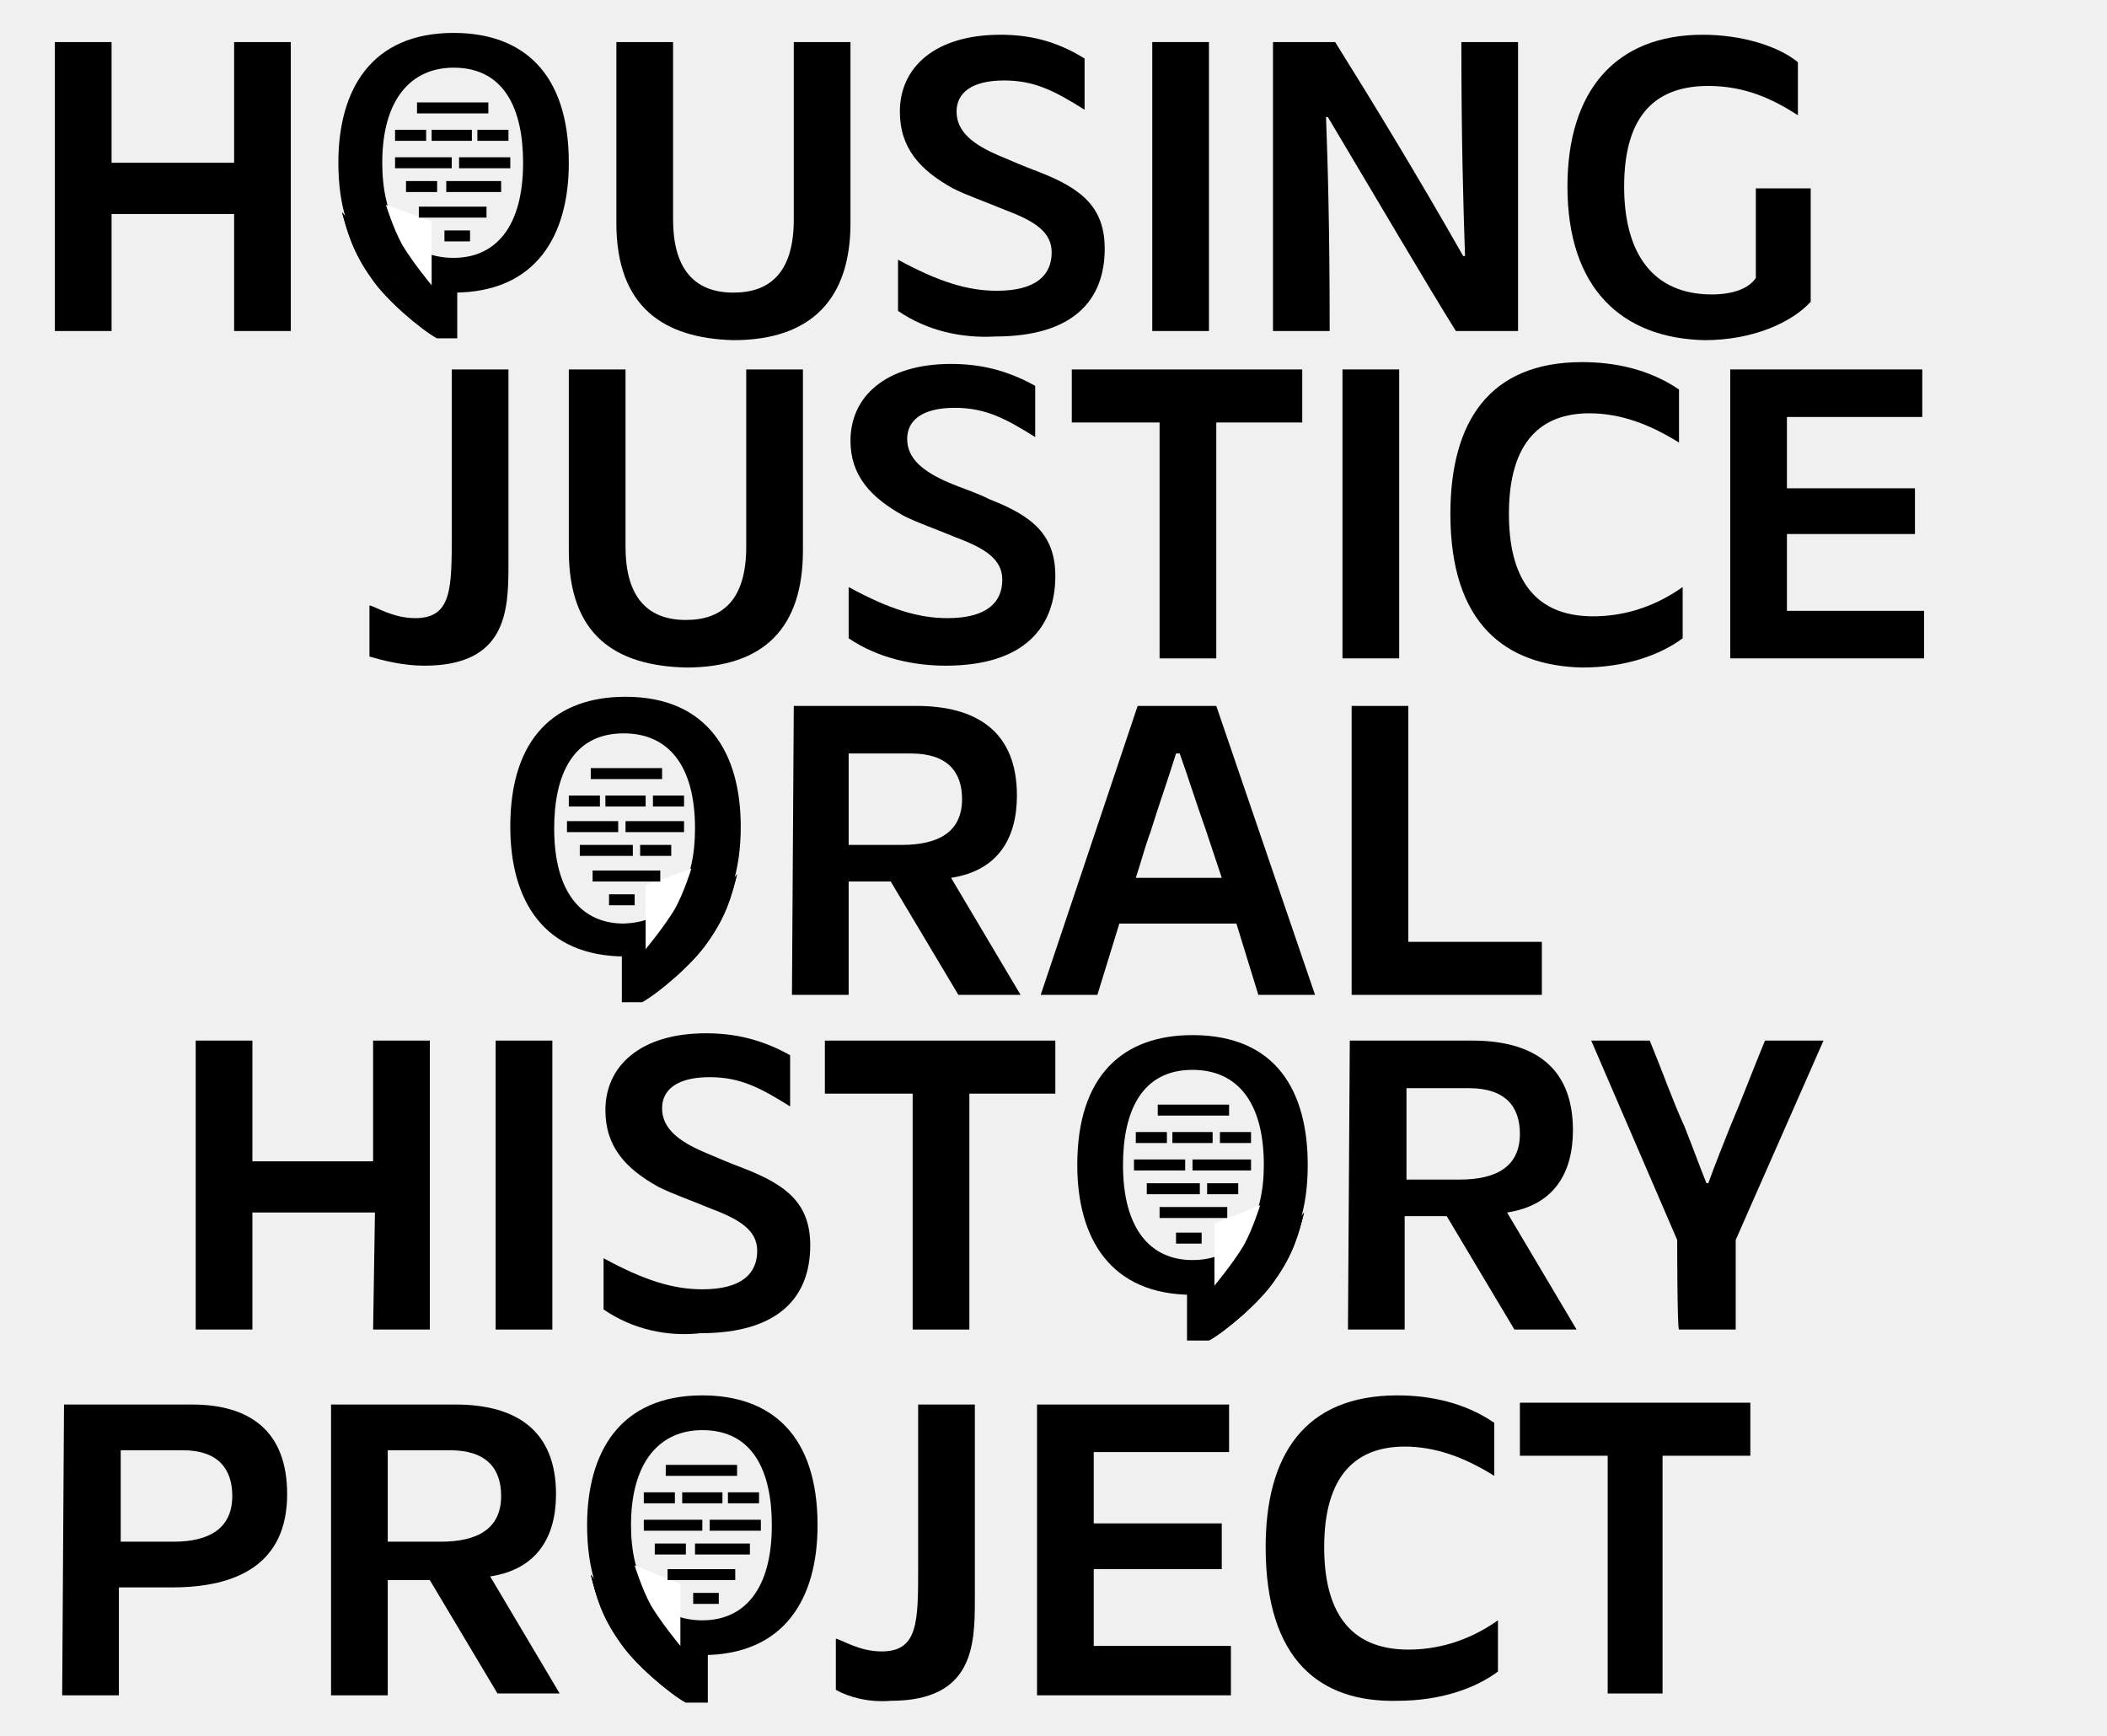
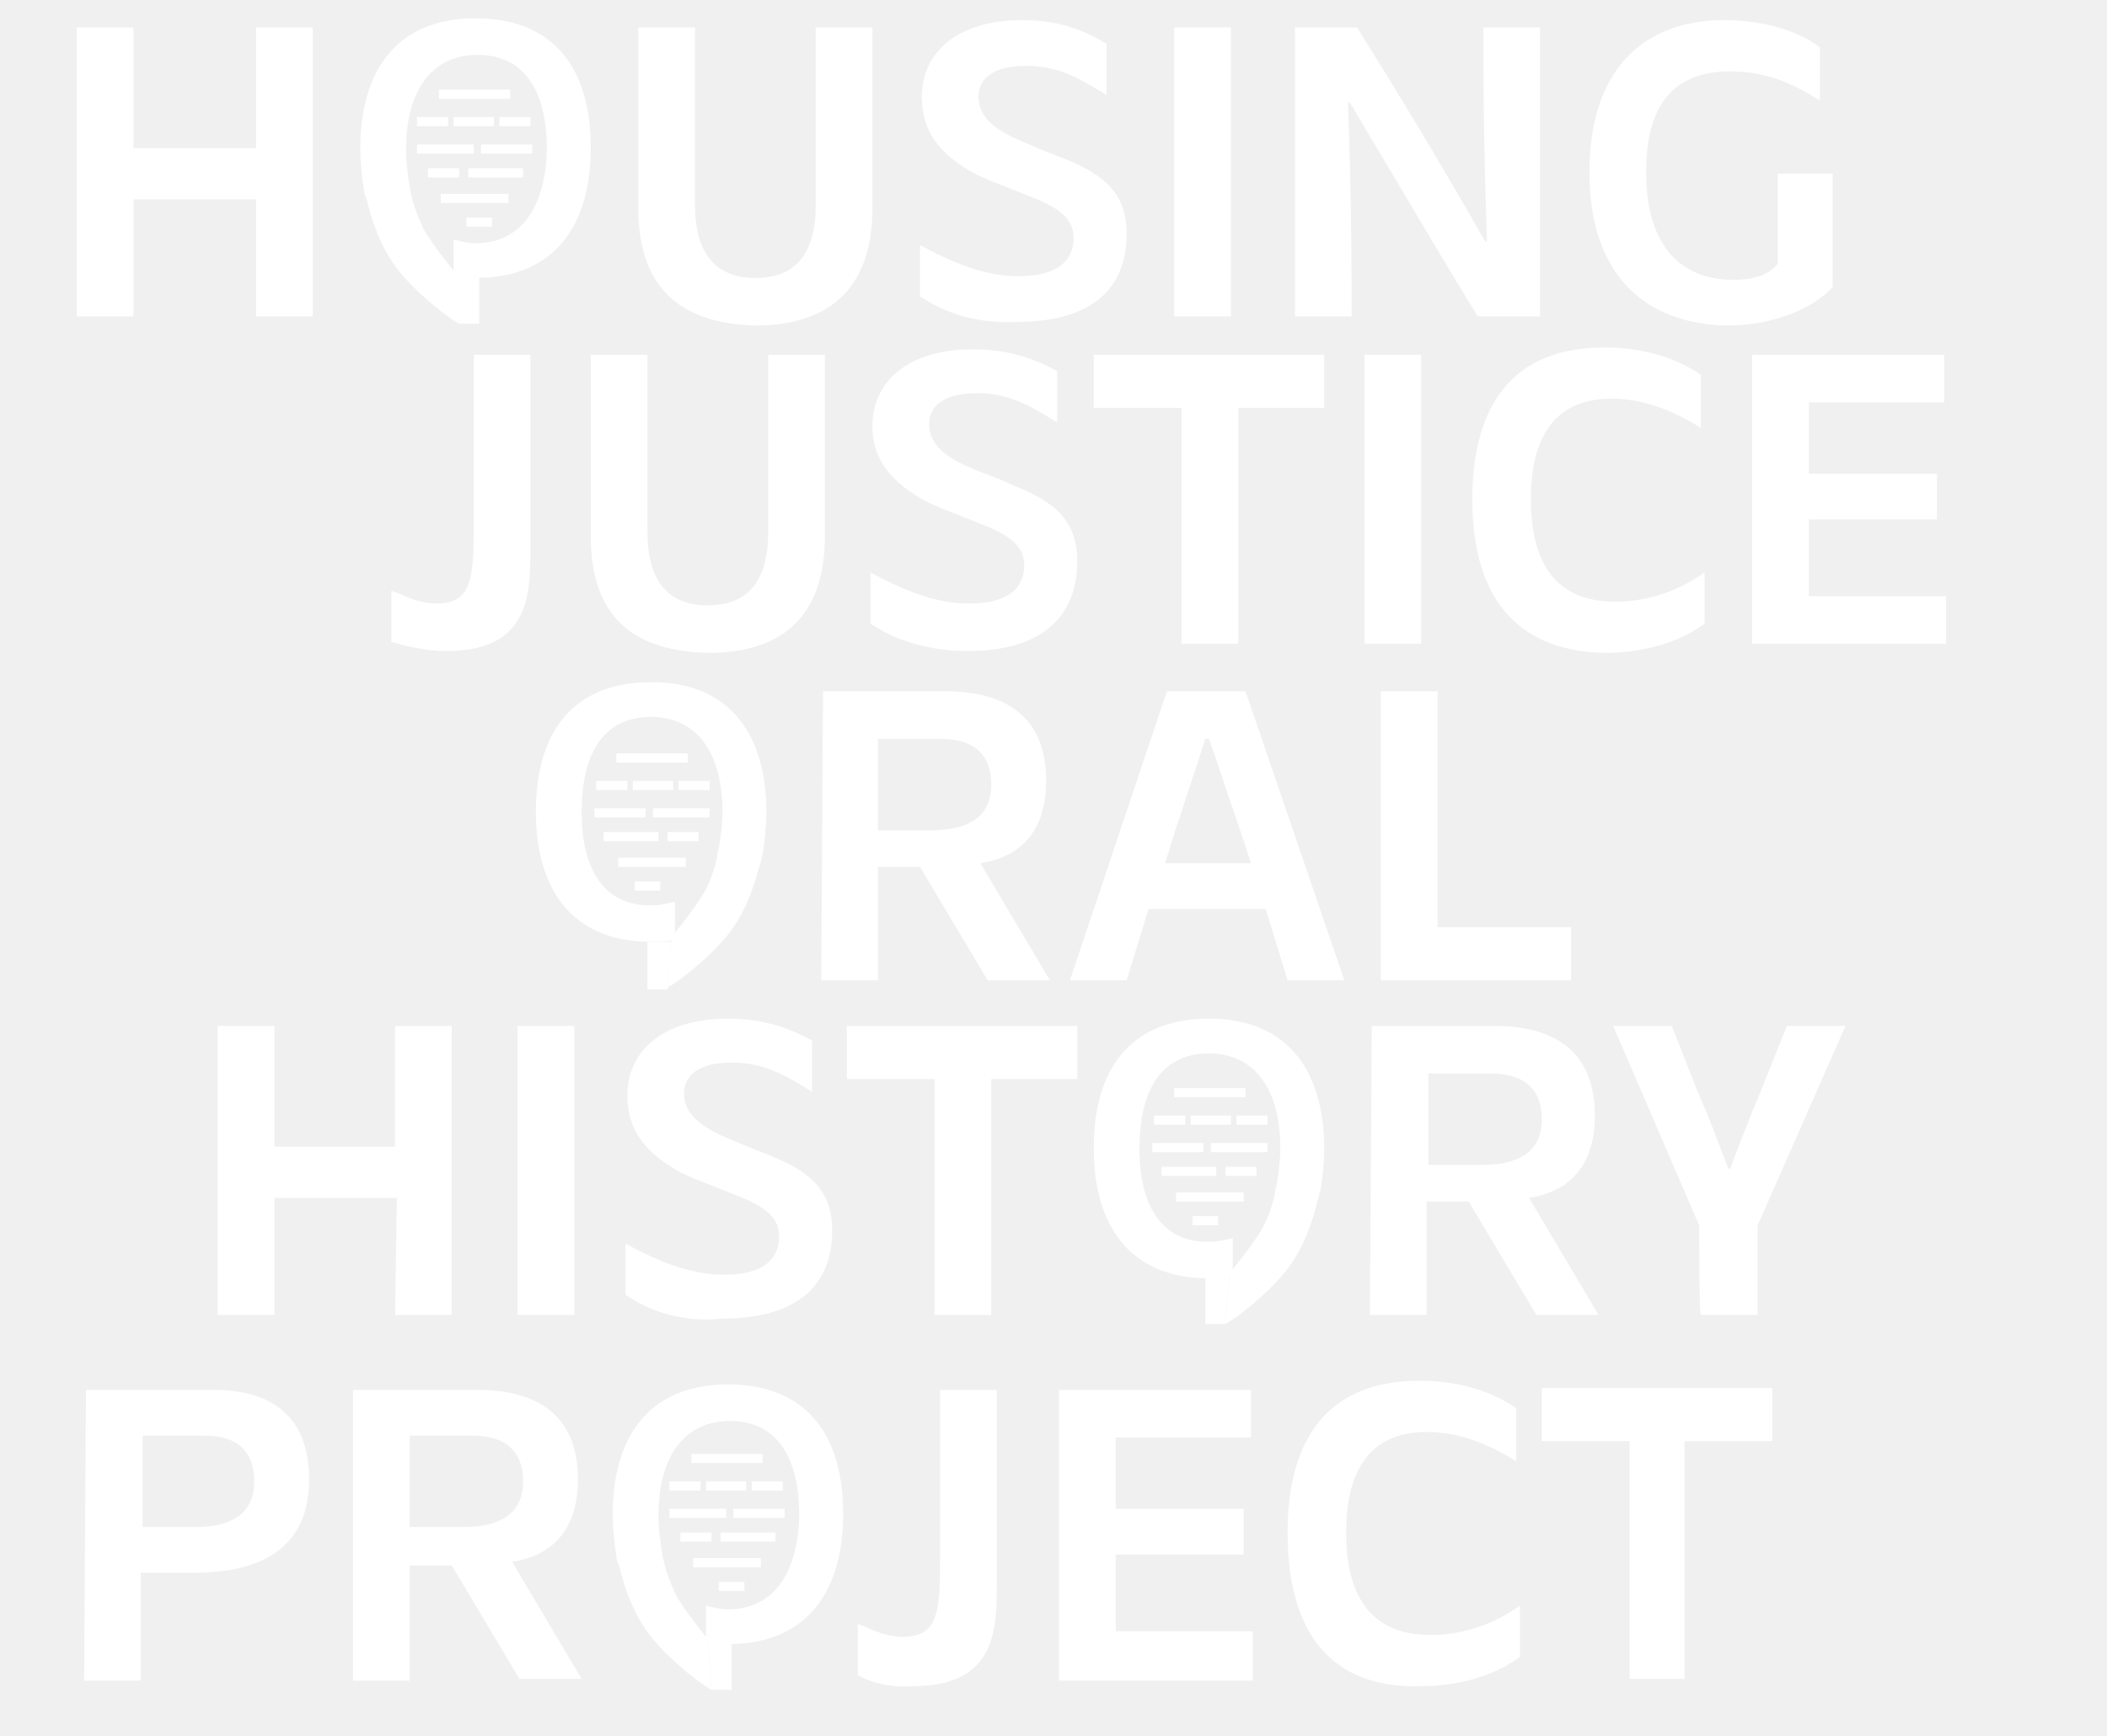
<svg xmlns="http://www.w3.org/2000/svg" version="1.1" id="Layer_1" x="0px" y="0px" viewBox="0 0 115.2 94.9" style="enable-background:new 0 0 115.2 94.9;" xml:space="preserve">
  <style type="text/css">
	.st0{fill:#FFFFFF;}
</style>
+   <path class="st0" d="M14,10.9H7.3v6.4H4.2V1.5h3.1v6.6H14V1.5h3.1v15.8H14C14,17.3,14,10.9,14,10.9z" />
+   <path class="st0" d="M34.9,11.4V1.5H38v9.7c0,2.5,1,4,3.3,4c2,0,3.3-1.1,3.3-4V1.5h3.1v9.9c0,4.1-2.1,6.4-6.4,6.4  C37.5,17.7,34.9,16,34.9,11.4z" />
+   <path class="st0" d="M50.3,16.2v-2.8c2.2,1.2,3.8,1.7,5.4,1.7c2.2,0,3-0.9,3-2.1c0-1.1-0.9-1.7-2.5-2.3c-1.2-0.5-2.1-0.8-2.9-1.2  c-1.8-1-2.9-2.2-2.9-4.2c0-2.4,1.9-4.2,5.5-4.2c1.5,0,3,0.3,4.6,1.3v2.8c-1.6-1-2.7-1.6-4.4-1.6c-1.8,0-2.6,0.7-2.6,1.7  c0,1.1,0.9,1.8,2.3,2.4C56.5,8,57.2,8.3,58,8.6c2.3,0.9,3.6,1.9,3.6,4.2c0,2.8-1.7,4.8-6,4.8C53.8,17.7,51.9,17.3,50.3,16.2z" />
+   <path class="st0" d="M64.2,1.5h3.1v15.8h-3.1V1.5z" />
+   <path class="st0" d="M70.8,1.5h3.4c2,3.2,4.5,7.3,7,11.7h0.1c-0.1-3-0.2-6.4-0.2-11.7h3.1v15.8h-3.4c-1.5-2.4-4.2-7-7-11.7h-0.1  c0.1,2.7,0.2,6.1,0.2,11.7h-3.1V1.5z" />
+   <path class="st0" d="M86.9,9.4c0-5.2,2.6-8.3,7.4-8.3c2.1,0,4.1,0.6,5.2,1.5v2.9c-1.4-0.9-2.9-1.6-4.9-1.6c-2.7,0-4.6,1.4-4.6,5.5  c0,3.7,1.6,5.9,4.8,5.9c1.1,0,2-0.3,2.4-0.9V9.5h3v6.2c-1,1.1-3.1,2.1-5.8,2.1C89.9,17.7,86.9,15,86.9,9.4z" />
+   <path class="st0" d="M21.4,35.1v-2.8c0.4,0.1,1.3,0.7,2.5,0.7c2,0,2-1.6,2-4.6v-9H29v10.7c0,2.5-0.1,5.5-4.6,5.5  C23.2,35.6,22.1,35.3,21.4,35.1z" />
+   <path class="st0" d="M32.3,29.3v-9.9h3.1v9.7c0,2.5,1,4,3.3,4c2,0,3.3-1.1,3.3-4v-9.7h3.1v9.9c0,4.2-2.1,6.4-6.4,6.4  C34.8,35.6,32.3,33.9,32.3,29.3z" />
+   <path class="st0" d="M47.6,34.1v-2.8c2.2,1.2,3.8,1.7,5.4,1.7c2.2,0,3-0.9,3-2.1c0-1.1-0.9-1.7-2.5-2.3c-1.2-0.5-2.1-0.8-2.9-1.2  c-1.8-1-2.9-2.2-2.9-4.1c0-2.4,1.9-4.2,5.5-4.2c1.5,0,3,0.3,4.6,1.2v2.8c-1.6-1-2.7-1.6-4.4-1.6c-1.8,0-2.6,0.7-2.6,1.7  c0,1.1,0.9,1.8,2.3,2.4c0.7,0.3,1.4,0.5,2.2,0.9c2.3,0.9,3.6,1.9,3.6,4.2c0,2.8-1.7,4.9-6,4.9C51.2,35.6,49.2,35.2,47.6,34.1z" />
+   <path class="st0" d="M64.6,22.3h-4.8v-2.9h12.6v2.9h-4.7v12.9h-3.1C64.6,35.3,64.6,22.3,64.6,22.3z" />
+   <path class="st0" d="M74.6,19.4h3.1v15.8h-3.1V19.4z" />
+   <path class="st0" d="M80.5,27.3c0-5,2.1-8.3,7.2-8.3c1.8,0,3.7,0.4,5.3,1.5v2.9c-1.6-1-3.2-1.6-4.9-1.6c-2.6,0-4.4,1.5-4.4,5.5  c0,3.4,1.3,5.6,4.6,5.6c1.5,0,3.2-0.4,4.9-1.6v2.8c-1.2,0.9-3.1,1.6-5.5,1.6C83.5,35.6,80.5,33.3,80.5,27.3z" />
+   <path class="st0" d="M95.8,19.4h10.5V22h-7.4v3.9h7v2.5h-7v4.2h7.5v2.6H95.8V19.4z" />
+   <path class="st0" d="M45,37.8h6.7c3.3,0,5.5,1.4,5.5,4.9c0,2.3-1,4.1-3.6,4.5l3.8,6.4H54l-3.7-6.2H48v6.2h-3.1L45,37.8L45,37.8z   M50.9,45.4c2,0,3.3-0.7,3.3-2.5c0-1.5-0.8-2.5-2.8-2.5H48v5H50.9z" />
+   <path class="st0" d="M63.8,37.8h4.3l5.4,15.8h-3.1l-1.2-3.9h-6.4l-1.2,3.9h-3.1L63.8,37.8z M68.4,47.2l-0.9-2.7  c-0.5-1.4-0.9-2.7-1.4-4.1h-0.2c-0.5,1.6-0.9,2.7-1.4,4.3c-0.3,0.8-0.5,1.6-0.8,2.5H68.4L68.4,47.2z" />
+   <path class="st0" d="M75.5,37.8h3.1v12.9h7.3v2.9H75.5V37.8z" />
+   <path class="st0" d="M21.7,65.5H15v6.4h-3.1V56.1H15v6.6h6.6v-6.6h3.1v15.8h-3.1L21.7,65.5L21.7,65.5z" />
+   <path class="st0" d="M28.3,56.1h3.1v15.8h-3.1V56.1z" />
+   <path class="st0" d="M34.2,70.8V68c2.2,1.2,3.8,1.7,5.4,1.7c2.2,0,3-0.9,3-2.1c0-1.1-0.9-1.7-2.5-2.3c-1.2-0.5-2.1-0.8-2.9-1.2  c-1.8-1-2.9-2.2-2.9-4.2c0-2.4,1.9-4.2,5.5-4.2c1.5,0,3,0.3,4.6,1.2v2.8c-1.6-1-2.7-1.6-4.4-1.6c-1.8,0-2.6,0.7-2.6,1.7  c0,1.1,0.9,1.8,2.3,2.4c0.7,0.3,1.4,0.6,2.2,0.9c2.3,0.9,3.6,1.9,3.6,4.2c0,2.8-1.7,4.8-6,4.8C37.7,72.3,35.8,71.9,34.2,70.8z" />
+   <path class="st0" d="M51.1,59h-4.8v-2.9h12.6V59h-4.7v12.9h-3.1V59z" />
+   <path class="st0" d="M75,56.1h6.7c3.3,0,5.5,1.4,5.5,4.9c0,2.3-1,4.1-3.6,4.5l3.8,6.4H84l-3.7-6.2H78v6.2h-3.1L75,56.1L75,56.1z   M81,63.7c2,0,3.3-0.7,3.3-2.5c0-1.5-0.8-2.5-2.8-2.5h-3.4v5H81z" />
+   <path class="st0" d="M92.9,67l-4.7-10.9h3.2c0.7,1.7,1.3,3.4,1.9,4.7c0.4,1,0.8,2.1,1.2,3.1h0.1c0.4-1.1,0.8-2.1,1.2-3.1  c0.6-1.4,1.2-3,1.9-4.7h3.2L96.1,67v4.9H93C92.9,71.9,92.9,67,92.9,67z" />
+   <path class="st0" d="M4.7,76h7c3.1,0,5.2,1.4,5.2,4.9c0,3.8-2.7,5.1-6.3,5.1H7.7v5.9H4.6L4.7,76L4.7,76z M10.7,83.5  c1.9,0,3.2-0.7,3.2-2.5c0-1.5-0.8-2.5-2.7-2.5H7.8v5H10.7z" />
+   <path class="st0" d="M19.3,76h6.8c3.3,0,5.5,1.4,5.5,4.9c0,2.3-1,4.1-3.6,4.5l3.8,6.4h-3.4l-3.7-6.2h-2.3v6.3h-3.1V76z M25.3,83.5  c2,0,3.3-0.7,3.3-2.5c0-1.5-0.8-2.5-2.8-2.5h-3.4v5H25.3z" />
+   <path class="st0" d="M46.9,91.6v-2.8c0.4,0.1,1.3,0.7,2.5,0.7c2,0,2-1.6,2-4.6V76h3.1v10.7c0,2.5-0.1,5.5-4.6,5.5  C48.7,92.3,47.6,92,46.9,91.6z" />
+   <path class="st0" d="M57.9,76h10.5v2.6H61v3.9h7V85h-7v4.2h7.5v2.7H57.9V76z" />
+   <path class="st0" d="M70.4,83.8c0-5,2.1-8.3,7.2-8.3c1.8,0,3.7,0.4,5.3,1.5v2.9c-1.6-1-3.2-1.6-4.9-1.6c-2.6,0-4.4,1.5-4.4,5.5  c0,3.4,1.3,5.6,4.6,5.6c1.5,0,3.2-0.4,4.9-1.6v2.8c-1.2,0.9-3.1,1.6-5.5,1.6C73.4,92.3,70.4,90,70.4,83.8z" />
+   <path class="st0" d="M89.1,78.8h-4.8v-2.9h12.6v2.9h-4.8v13h-3C89.1,91.8,89.1,78.8,89.1,78.8z" />
  <g>
    <g>
-       <path d="M12.8,11.7H6.1v6.4H3V2.3h3.1v6.6h6.7V2.3h3.1v15.8h-3.1C12.8,18.1,12.8,11.7,12.8,11.7z" />
-       <path d="M33.7,12.2V2.3h3.1V12c0,2.5,1,4,3.3,4c2,0,3.3-1.1,3.3-4V2.3h3.1v9.9c0,4.1-2.1,6.4-6.4,6.4    C36.3,18.5,33.7,16.8,33.7,12.2z" />
-       <path d="M49.1,17v-2.8c2.2,1.2,3.8,1.7,5.4,1.7c2.2,0,3-0.9,3-2.1c0-1.1-0.9-1.7-2.5-2.3c-1.2-0.5-2.1-0.8-2.9-1.2    c-1.8-1-2.9-2.2-2.9-4.2c0-2.4,1.9-4.2,5.5-4.2c1.5,0,3,0.3,4.6,1.3V6c-1.6-1-2.7-1.6-4.4-1.6c-1.8,0-2.6,0.7-2.6,1.7    c0,1.1,0.9,1.8,2.3,2.4c0.7,0.3,1.4,0.6,2.2,0.9c2.3,0.9,3.6,1.9,3.6,4.2c0,2.8-1.7,4.8-6,4.8C52.6,18.5,50.7,18.1,49.1,17z" />
-       <path d="M63,2.3h3.1v15.8H63V2.3z" />
-       <path d="M69.6,2.3H73c2,3.2,4.5,7.3,7,11.7h0.1c-0.1-3-0.2-6.4-0.2-11.7H83v15.8h-3.4c-1.5-2.4-4.2-7-7-11.7h-0.1    c0.1,2.7,0.2,6.1,0.2,11.7h-3.1V2.3z" />
-       <path d="M85.7,10.2c0-5.2,2.6-8.3,7.4-8.3c2.1,0,4.1,0.6,5.2,1.5v2.9c-1.4-0.9-2.9-1.6-4.9-1.6c-2.7,0-4.6,1.4-4.6,5.5    c0,3.7,1.6,5.9,4.8,5.9c1.1,0,2-0.3,2.4-0.9v-4.9h3v6.2c-1,1.1-3.1,2.1-5.8,2.1C88.7,18.5,85.7,15.8,85.7,10.2z" />
+       <path class="st0" d="M26,1c-4.5,0-6.3,3.1-6.3,7.1c0,0.9,0.1,1.6,0.2,2.3c0,0.2,0.1,0.4,0.2,0.6c0.5,1.6,2.5,3.4,2.5,3.4    c0.1,0,0.2,0.1,0.2,0.1c0.9,0.5,2,0.7,3.2,0.7c4.5,0,6.3-3.1,6.3-7.1C32.3,3.2,29.8,1,26,1z M26,13.3c-0.4,0-0.8-0.1-1.2-0.2v1.7    c0,0-1-1.2-1.6-2.2c-0.3-0.6-0.6-1.4-0.7-1.9c-0.1-0.3-0.1-0.5-0.1-0.5l0,0c-0.1-0.6-0.2-1.3-0.2-2c0-3.5,1.6-5.2,3.9-5.2    c2.8,0,3.8,2.3,3.8,5.2C29.8,11.6,28.3,13.3,26,13.3z" />
    </g>
+     <path class="st0" d="M25.1,17.7c-0.9-0.5-2.8-2.1-3.6-3.3c-1.1-1.6-1.5-3.6-1.7-4.7l4.5,5.2c0.1,0,0.6,0.2,0.6,0.3L25.1,17.7z" />
+     <path class="st0" d="M22.8,14.5c-0.1,0-0.2-0.1-0.2-0.1c0,0-2.1-1.8-2.5-3.4c-0.1-0.2-0.1-0.4-0.2-0.6L22.8,14.5z" />
    <g>
-       <path d="M20.2,35.9v-2.8c0.4,0.1,1.3,0.7,2.5,0.7c2,0,2-1.6,2-4.6v-9h3.1v10.7c0,2.5-0.1,5.5-4.6,5.5C22,36.4,20.9,36.1,20.2,35.9    z" />
-       <path d="M31.1,30.1v-9.9h3.1v9.7c0,2.5,1,4,3.3,4c2,0,3.3-1.1,3.3-4v-9.7h3.1v9.9c0,4.2-2.1,6.4-6.4,6.4    C33.6,36.4,31.1,34.7,31.1,30.1z" />
-       <path d="M46.4,34.9v-2.8c2.2,1.2,3.8,1.7,5.4,1.7c2.2,0,3-0.9,3-2.1c0-1.1-0.9-1.7-2.5-2.3c-1.2-0.5-2.1-0.8-2.9-1.2    c-1.8-1-2.9-2.2-2.9-4.1c0-2.4,1.9-4.2,5.5-4.2c1.5,0,3,0.3,4.6,1.2v2.8c-1.6-1-2.7-1.6-4.4-1.6c-1.8,0-2.6,0.7-2.6,1.7    c0,1.1,0.9,1.8,2.3,2.4c0.7,0.3,1.4,0.5,2.2,0.9c2.3,0.9,3.6,1.9,3.6,4.2c0,2.8-1.7,4.9-6,4.9C50,36.4,48,36,46.4,34.9z" />
-       <path d="M63.4,23.1h-4.8v-2.9h12.6v2.9h-4.7V36h-3.1C63.4,36.1,63.4,23.1,63.4,23.1z" />
-       <path d="M73.4,20.2h3.1V36h-3.1V20.2z" />
-       <path d="M79.3,28.1c0-5,2.1-8.3,7.2-8.3c1.8,0,3.7,0.4,5.3,1.5v2.9c-1.6-1-3.2-1.6-4.9-1.6c-2.6,0-4.4,1.5-4.4,5.5    c0,3.4,1.3,5.6,4.6,5.6c1.5,0,3.2-0.4,4.9-1.6v2.8c-1.2,0.9-3.1,1.6-5.5,1.6C82.3,36.4,79.3,34.1,79.3,28.1z" />
-       <path d="M94.6,20.2h10.5v2.6h-7.4v3.9h7v2.5h-7v4.2h7.5V36H94.6V20.2z" />
+       <polygon class="st0" points="24.8,15.1 25.1,17.7 26.2,17.7 26.2,15.2   " />
    </g>
+     <rect x="24" y="4.9" class="st0" width="3.9" height="0.5" />
+     <rect x="22.8" y="6.4" class="st0" width="1.7" height="0.5" />
+     <rect x="24.8" y="6.4" class="st0" width="2.2" height="0.5" />
+     <rect x="27.3" y="6.4" class="st0" width="1.7" height="0.5" />
+     <rect x="25.5" y="11.9" class="st0" width="1.4" height="0.5" />
+     <rect x="23.4" y="9.2" class="st0" width="1.7" height="0.5" />
+     <rect x="25.6" y="9.2" class="st0" width="3" height="0.5" />
+     <rect x="26.3" y="7.9" class="st0" width="2.8" height="0.5" />
+     <rect x="24.1" y="10.6" class="st0" width="3.7" height="0.5" />
+     <rect x="22.8" y="7.9" class="st0" width="3.1" height="0.5" />
+   </g>
+   <path class="st0" d="M125.3,25.5L125.3,25.5z" />
+   <g>
    <g>
-       <path d="M43.4,38.6h6.7c3.3,0,5.5,1.4,5.5,4.9c0,2.3-1,4.1-3.6,4.5l3.8,6.4h-3.4l-3.7-6.2h-2.3v6.2h-3.1L43.4,38.6L43.4,38.6z     M49.3,46.2c2,0,3.3-0.7,3.3-2.5c0-1.5-0.8-2.5-2.8-2.5h-3.4v5H49.3z" />
-       <path d="M62.2,38.6h4.3l5.4,15.8h-3.1l-1.2-3.9h-6.4L60,54.4h-3.1L62.2,38.6z M66.8,48l-0.9-2.7c-0.5-1.4-0.9-2.7-1.4-4.1h-0.2    c-0.5,1.6-0.9,2.7-1.4,4.3c-0.3,0.8-0.5,1.6-0.8,2.5H66.8L66.8,48z" />
-       <path d="M73.9,38.6H77v12.9h7.3v2.9H73.9V38.6z" />
+       <path class="st0" d="M39.8,75.7c-4.5,0-6.3,3.1-6.3,7.1c0,0.9,0.1,1.6,0.2,2.3c0,0.2,0.1,0.4,0.2,0.6c0.5,1.6,2.5,3.4,2.5,3.4    c0.1,0,0.2,0.1,0.2,0.1c0.9,0.5,2,0.7,3.2,0.7c4.5,0,6.3-3.1,6.3-7.1C46.1,77.9,43.6,75.7,39.8,75.7z M39.8,88    c-0.4,0-0.8-0.1-1.2-0.2v1.7c0,0-1-1.2-1.6-2.2c-0.3-0.6-0.6-1.4-0.7-1.9c-0.1-0.3-0.1-0.5-0.1-0.5l0,0c-0.1-0.6-0.2-1.3-0.2-2    c0-3.5,1.6-5.2,3.9-5.2c2.8,0,3.8,2.3,3.8,5.2C43.6,86.3,42.1,88,39.8,88z" />
    </g>
+     <path class="st0" d="M38.9,92.4c-0.9-0.5-2.8-2.1-3.6-3.3c-1.1-1.6-1.5-3.6-1.7-4.7l4.5,5.2c0.1,0,0.6,0.2,0.6,0.3L38.9,92.4z" />
+     <path class="st0" d="M36.7,89.2c-0.1,0-0.2-0.1-0.2-0.1c0,0-2.1-1.8-2.5-3.4c-0.1-0.2-0.1-0.4-0.2-0.6L36.7,89.2z" />
    <g>
-       <path d="M20.5,66.3h-6.7v6.4h-3.1V56.9h3.1v6.6h6.6v-6.6h3.1v15.8h-3.1L20.5,66.3L20.5,66.3z" />
-       <path d="M27.1,56.9h3.1v15.8h-3.1V56.9z" />
-       <path d="M33,71.6v-2.8c2.2,1.2,3.8,1.7,5.4,1.7c2.2,0,3-0.9,3-2.1c0-1.1-0.9-1.7-2.5-2.3c-1.2-0.5-2.1-0.8-2.9-1.2    c-1.8-1-2.9-2.2-2.9-4.2c0-2.4,1.9-4.2,5.5-4.2c1.5,0,3,0.3,4.6,1.2v2.8c-1.6-1-2.7-1.6-4.4-1.6c-1.8,0-2.6,0.7-2.6,1.7    c0,1.1,0.9,1.8,2.3,2.4c0.7,0.3,1.4,0.6,2.2,0.9c2.3,0.9,3.6,1.9,3.6,4.2c0,2.8-1.7,4.8-6,4.8C36.5,73.1,34.6,72.7,33,71.6z" />
-       <path d="M49.9,59.8h-4.8v-2.9h12.6v2.9H53v12.9h-3.1V59.8z" />
-       <path d="M73.8,56.9h6.7c3.3,0,5.5,1.4,5.5,4.9c0,2.3-1,4.1-3.6,4.5l3.8,6.4h-3.4l-3.7-6.2h-2.3v6.2h-3.1L73.8,56.9L73.8,56.9z     M79.8,64.5c2,0,3.3-0.7,3.3-2.5c0-1.5-0.8-2.5-2.8-2.5h-3.4v5H79.8z" />
-       <path d="M91.7,67.8L87,56.9h3.2c0.7,1.7,1.3,3.4,1.9,4.7c0.4,1,0.8,2.1,1.2,3.1h0.1c0.4-1.1,0.8-2.1,1.2-3.1    c0.6-1.4,1.2-3,1.9-4.7h3.2l-4.8,10.9v4.9h-3.1C91.7,72.7,91.7,67.8,91.7,67.8z" />
+       <polygon class="st0" points="38.7,89.8 38.9,92.4 40,92.4 40,89.9   " />
    </g>
+     <rect x="37.8" y="79.5" class="st0" width="3.9" height="0.5" />
+     <rect x="36.6" y="81" class="st0" width="1.7" height="0.5" />
+     <rect x="38.6" y="81" class="st0" width="2.2" height="0.5" />
+     <rect x="41.1" y="81" class="st0" width="1.7" height="0.5" />
+     <rect x="39.3" y="86.5" class="st0" width="1.4" height="0.5" />
+     <rect x="37.2" y="83.8" class="st0" width="1.7" height="0.5" />
+     <rect x="39.4" y="83.8" class="st0" width="3" height="0.5" />
+     <rect x="40.1" y="82.5" class="st0" width="2.8" height="0.5" />
+     <rect x="37.9" y="85.2" class="st0" width="3.7" height="0.5" />
+     <rect x="36.6" y="82.5" class="st0" width="3.1" height="0.5" />
+   </g>
+   <g>
    <g>
-       <path d="M3.5,76.8h7c3.1,0,5.2,1.4,5.2,4.9c0,3.8-2.7,5.1-6.3,5.1H6.5v5.9H3.4L3.5,76.8L3.5,76.8z M9.5,84.3    c1.9,0,3.2-0.7,3.2-2.5c0-1.5-0.8-2.5-2.7-2.5H6.6v5H9.5z" />
-       <path d="M18.1,76.8h6.8c3.3,0,5.5,1.4,5.5,4.9c0,2.3-1,4.1-3.6,4.5l3.8,6.4h-3.4l-3.7-6.2h-2.3v6.3h-3.1V76.8z M24.1,84.3    c2,0,3.3-0.7,3.3-2.5c0-1.5-0.8-2.5-2.8-2.5h-3.4v5H24.1z" />
-       <path d="M45.7,92.4v-2.8c0.4,0.1,1.3,0.7,2.5,0.7c2,0,2-1.6,2-4.6v-8.9h3.1v10.7c0,2.5-0.1,5.5-4.6,5.5    C47.5,93.1,46.4,92.8,45.7,92.4z" />
-       <path d="M56.7,76.8h10.5v2.6h-7.4v3.9h7v2.5h-7v4.2h7.5v2.7H56.7V76.8z" />
-       <path d="M69.2,84.6c0-5,2.1-8.3,7.2-8.3c1.8,0,3.7,0.4,5.3,1.5v2.9c-1.6-1-3.2-1.6-4.9-1.6c-2.6,0-4.4,1.5-4.4,5.5    c0,3.4,1.3,5.6,4.6,5.6c1.5,0,3.2-0.4,4.9-1.6v2.8c-1.2,0.9-3.1,1.6-5.5,1.6C72.2,93.1,69.2,90.8,69.2,84.6z" />
-       <path d="M87.9,79.6h-4.8v-2.9h12.6v2.9h-4.8v13h-3V79.6z" />
+       <path class="st0" d="M29.3,44.4c0,4,1.8,7.1,6.3,7.1c1.2,0,2.3-0.2,3.2-0.7c0.1,0,0.2-0.1,0.2-0.1c0,0,2.1-1.8,2.5-3.4    c0.1-0.2,0.1-0.4,0.2-0.6c0.1-0.7,0.2-1.5,0.2-2.3c0-4-1.8-7.1-6.3-7.1C31.8,37.3,29.3,39.5,29.3,44.4z M31.8,44.4    c0-2.9,1-5.2,3.8-5.2c2.3,0,3.9,1.7,3.9,5.2c0,0.7-0.1,1.4-0.2,2l0,0c0,0.1-0.1,0.2-0.1,0.5c-0.1,0.5-0.4,1.4-0.7,1.9    c-0.6,1-1.6,2.2-1.6,2.2v-1.7c-0.4,0.1-0.8,0.2-1.2,0.2C33.3,49.6,31.8,47.9,31.8,44.4z" />
    </g>
+     <path class="st0" d="M36.5,54c0.9-0.5,2.8-2.1,3.6-3.3c1.1-1.6,1.5-3.6,1.7-4.7l-4.5,5.2c-0.1,0-0.6,0.2-0.6,0.3L36.5,54z" />
+     <path class="st0" d="M38.8,50.9c0.1,0,0.2-0.1,0.2-0.1c0,0,2.1-1.8,2.5-3.4c0.1-0.2,0.1-0.4,0.2-0.6L38.8,50.9z" />
    <g>
-       <g>
-         <path d="M32.1,83.4c0-4,1.8-7.1,6.3-7.1c3.8,0,6.3,2.2,6.3,7.1c0,4-1.8,7.1-6.3,7.1C34.6,90.6,32.1,88.3,32.1,83.4z M38.4,88.6     c2.3,0,3.8-1.7,3.8-5.2c0-2.9-1-5.2-3.8-5.2c-2.3,0-3.9,1.7-3.9,5.2C34.5,86.2,35.6,88.6,38.4,88.6z" />
-       </g>
-       <polygon points="34.5,89.6 37.5,93.1 38.7,93.1 38.7,90.2   " />
-       <path class="st0" d="M37.2,86.6v3.4c0,0-1-1.2-1.6-2.2c-0.5-0.9-0.9-2.2-0.9-2.2L37.2,86.6z" />
-       <path d="M37.5,93.1c-0.9-0.5-2.8-2.1-3.6-3.3c-1-1.4-1.3-2.5-1.6-3.7" />
-       <path d="M37.5,93.1c-0.9-0.5-2.8-2.1-3.6-3.3c-1-1.4-1.3-2.5-1.6-3.7" />
-       <rect x="36.4" y="80.1" width="3.9" height="0.6" />
-       <rect x="35.2" y="81.6" width="1.7" height="0.6" />
-       <rect x="37.3" y="81.6" width="2.2" height="0.6" />
-       <rect x="39.8" y="81.6" width="1.7" height="0.6" />
-       <rect x="37.9" y="87.1" width="1.4" height="0.6" />
-       <rect x="35.8" y="84.4" width="1.7" height="0.6" />
-       <rect x="38" y="84.4" width="3" height="0.6" />
-       <rect x="38.8" y="83.1" width="2.8" height="0.6" />
-       <rect x="36.5" y="85.8" width="3.7" height="0.6" />
-       <rect x="35.2" y="83.1" width="3.2" height="0.6" />
+       <polygon class="st0" points="35.4,51.5 35.4,54.1 36.5,54.1 36.7,51.5   " />
    </g>
+     <rect x="33.7" y="41.2" class="st0" width="3.9" height="0.5" />
+     <rect x="37.1" y="42.7" class="st0" width="1.7" height="0.5" />
+     <rect x="34.6" y="42.7" class="st0" width="2.2" height="0.5" />
+     <rect x="32.6" y="42.7" class="st0" width="1.7" height="0.5" />
+     <rect x="34.7" y="48.2" class="st0" width="1.4" height="0.5" />
+     <rect x="36.5" y="45.5" class="st0" width="1.7" height="0.5" />
+     <rect x="33" y="45.5" class="st0" width="3" height="0.5" />
+     <rect x="32.5" y="44.2" class="st0" width="2.8" height="0.5" />
+     <rect x="33.8" y="46.9" class="st0" width="3.7" height="0.5" />
+     <rect x="35.7" y="44.2" class="st0" width="3.1" height="0.5" />
+   </g>
+   <g>
    <g>
-       <g>
-         <path d="M18.5,8.9c0-4,1.8-7.1,6.3-7.1c3.8,0,6.3,2.2,6.3,7.1c0,4-1.8,7.1-6.3,7.1C21,16,18.5,13.8,18.5,8.9z M24.8,14.1     c2.3,0,3.8-1.7,3.8-5.2c0-2.9-1-5.2-3.8-5.2c-2.3,0-3.9,1.7-3.9,5.2C20.9,11.8,22,14.1,24.8,14.1z" />
-       </g>
-       <polygon points="20.9,15.1 23.9,18.5 25,18.5 25,15.7   " />
-       <path class="st0" d="M23.6,12.1v3.5c0,0-1-1.2-1.6-2.2c-0.5-0.9-0.9-2.2-0.9-2.2L23.6,12.1z" />
-       <path d="M23.9,18.5c-0.9-0.5-2.8-2.1-3.6-3.3c-1-1.4-1.3-2.5-1.6-3.6" />
-       <path d="M23.9,18.5c-0.9-0.5-2.8-2.1-3.6-3.3c-1-1.4-1.3-2.5-1.6-3.6" />
-       <rect x="22.8" y="5.6" width="3.9" height="0.6" />
-       <rect x="21.6" y="7.1" width="1.7" height="0.6" />
-       <rect x="23.6" y="7.1" width="2.2" height="0.6" />
-       <rect x="26.1" y="7.1" width="1.7" height="0.6" />
-       <rect x="24.3" y="12.6" width="1.4" height="0.6" />
-       <rect x="22.2" y="9.9" width="1.7" height="0.6" />
-       <rect x="24.4" y="9.9" width="3" height="0.6" />
-       <rect x="25.1" y="8.6" width="2.8" height="0.6" />
-       <rect x="22.9" y="11.3" width="3.7" height="0.6" />
-       <rect x="21.6" y="8.6" width="3.1" height="0.6" />
+       <path class="st0" d="M59.8,62.8c0,4,1.8,7.1,6.3,7.1c1.2,0,2.3-0.2,3.2-0.7c0.1,0,0.2-0.1,0.2-0.1c0,0,2.1-1.8,2.5-3.4    c0.1-0.2,0.1-0.4,0.2-0.6c0.1-0.7,0.2-1.5,0.2-2.3c0-4-1.8-7.1-6.3-7.1C62.3,55.7,59.8,57.9,59.8,62.8z M62.3,62.8    c0-2.9,1-5.2,3.8-5.2c2.3,0,3.9,1.7,3.9,5.2c0,0.7-0.1,1.4-0.2,2l0,0c0,0.1-0.1,0.2-0.1,0.5c-0.1,0.5-0.4,1.4-0.7,1.9    c-0.6,1-1.6,2.2-1.6,2.2v-1.7c-0.4,0.1-0.8,0.2-1.2,0.2C63.8,68,62.3,66.3,62.3,62.8z" />
    </g>
+     <path class="st0" d="M67,72.4c0.9-0.5,2.8-2.1,3.6-3.3c1.1-1.6,1.5-3.6,1.7-4.7l-4.5,5.2c-0.1,0-0.6,0.2-0.6,0.3L67,72.4z" />
+     <path class="st0" d="M69.2,69.2c0.1,0,0.2-0.1,0.2-0.1c0,0,2.1-1.8,2.5-3.4c0.1-0.2,0.1-0.4,0.2-0.6L69.2,69.2z" />
    <g>
-       <g>
-         <path d="M65.2,70.8c-4.5,0-6.3-3.1-6.3-7.1c0-4.9,2.5-7.1,6.3-7.1c4.6,0,6.3,3.1,6.3,7.1C71.5,68.6,69,70.8,65.2,70.8z      M69.1,63.7c0-3.5-1.5-5.2-3.9-5.2c-2.8,0-3.8,2.3-3.8,5.2c0,3.5,1.5,5.2,3.8,5.2C68,68.9,69.1,66.5,69.1,63.7z" />
-       </g>
-       <polygon points="69.1,69.8 66.1,73.3 64.9,73.3 64.9,70.5   " />
-       <path class="st0" d="M66.4,66.9v3.4c0,0,1-1.2,1.6-2.2c0.5-0.9,0.9-2.2,0.9-2.2L66.4,66.9z" />
-       <path d="M66.1,73.3c0.9-0.5,2.8-2.1,3.6-3.3c1-1.4,1.3-2.5,1.6-3.7" />
-       <path d="M66.1,73.3c0.9-0.5,2.8-2.1,3.6-3.3c1-1.4,1.3-2.5,1.6-3.7" />
-       <rect x="63.3" y="60.4" width="3.9" height="0.6" />
-       <rect x="66.7" y="61.9" width="1.7" height="0.6" />
-       <rect x="64.1" y="61.9" width="2.2" height="0.6" />
-       <rect x="62.1" y="61.9" width="1.7" height="0.6" />
-       <rect x="64.3" y="67.4" width="1.4" height="0.6" />
-       <rect x="66" y="64.7" width="1.7" height="0.6" />
-       <rect x="62.7" y="64.7" width="2.9" height="0.6" />
-       <rect x="62" y="63.4" width="2.8" height="0.6" />
-       <rect x="63.4" y="66" width="3.7" height="0.6" />
-       <rect x="65.2" y="63.4" width="3.2" height="0.6" />
+       <polygon class="st0" points="65.9,69.9 65.9,72.4 67,72.4 67.2,69.8   " />
    </g>
-     <g>
-       <g>
-         <path d="M34.2,52.3c-4.5,0-6.3-3.1-6.3-7.1c0-4.9,2.5-7.1,6.3-7.1c4.5,0,6.3,3.1,6.3,7.1C40.5,50.1,38,52.3,34.2,52.3z M38,45.3     c0-3.5-1.5-5.2-3.9-5.2c-2.8,0-3.8,2.3-3.8,5.2c0,3.5,1.5,5.2,3.8,5.2C37,50.4,38,48.1,38,45.3z" />
-       </g>
-       <polygon points="38,51.4 35.1,54.8 34,54.8 34,52.1   " />
-       <path class="st0" d="M35.3,48.4v3.5c0,0,1-1.2,1.6-2.2c0.5-0.9,0.9-2.2,0.9-2.2L35.3,48.4z" />
-       <path d="M35.1,54.8c0.9-0.5,2.8-2.1,3.6-3.3c1-1.4,1.3-2.5,1.6-3.7" />
-       <path d="M35.1,54.8c0.9-0.5,2.8-2.1,3.6-3.3c1-1.4,1.3-2.5,1.6-3.7" />
-       <rect x="32.3" y="42" width="3.9" height="0.6" />
-       <rect x="35.7" y="43.5" width="1.7" height="0.6" />
-       <rect x="33.1" y="43.5" width="2.2" height="0.6" />
-       <rect x="31.1" y="43.5" width="1.7" height="0.6" />
-       <rect x="33.3" y="48.9" width="1.4" height="0.6" />
-       <rect x="35" y="46.2" width="1.7" height="0.6" />
-       <rect x="31.7" y="46.2" width="2.9" height="0.6" />
-       <rect x="31" y="44.9" width="2.8" height="0.6" />
-       <rect x="32.4" y="47.6" width="3.7" height="0.6" />
-       <rect x="34.2" y="44.9" width="3.2" height="0.6" />
-     </g>
-     <path d="M124.1,26.3" />
+     <rect x="64.2" y="59.5" class="st0" width="3.9" height="0.5" />
+     <rect x="67.6" y="61" class="st0" width="1.7" height="0.5" />
+     <rect x="65.1" y="61" class="st0" width="2.2" height="0.5" />
+     <rect x="63.1" y="61" class="st0" width="1.7" height="0.5" />
+     <rect x="65.2" y="66.5" class="st0" width="1.4" height="0.5" />
+     <rect x="67" y="63.8" class="st0" width="1.7" height="0.5" />
+     <rect x="63.5" y="63.8" class="st0" width="3" height="0.5" />
+     <rect x="63" y="62.5" class="st0" width="2.8" height="0.5" />
+     <rect x="64.3" y="65.2" class="st0" width="3.7" height="0.5" />
+     <rect x="66.2" y="62.5" class="st0" width="3.1" height="0.5" />
  </g>
</svg>
